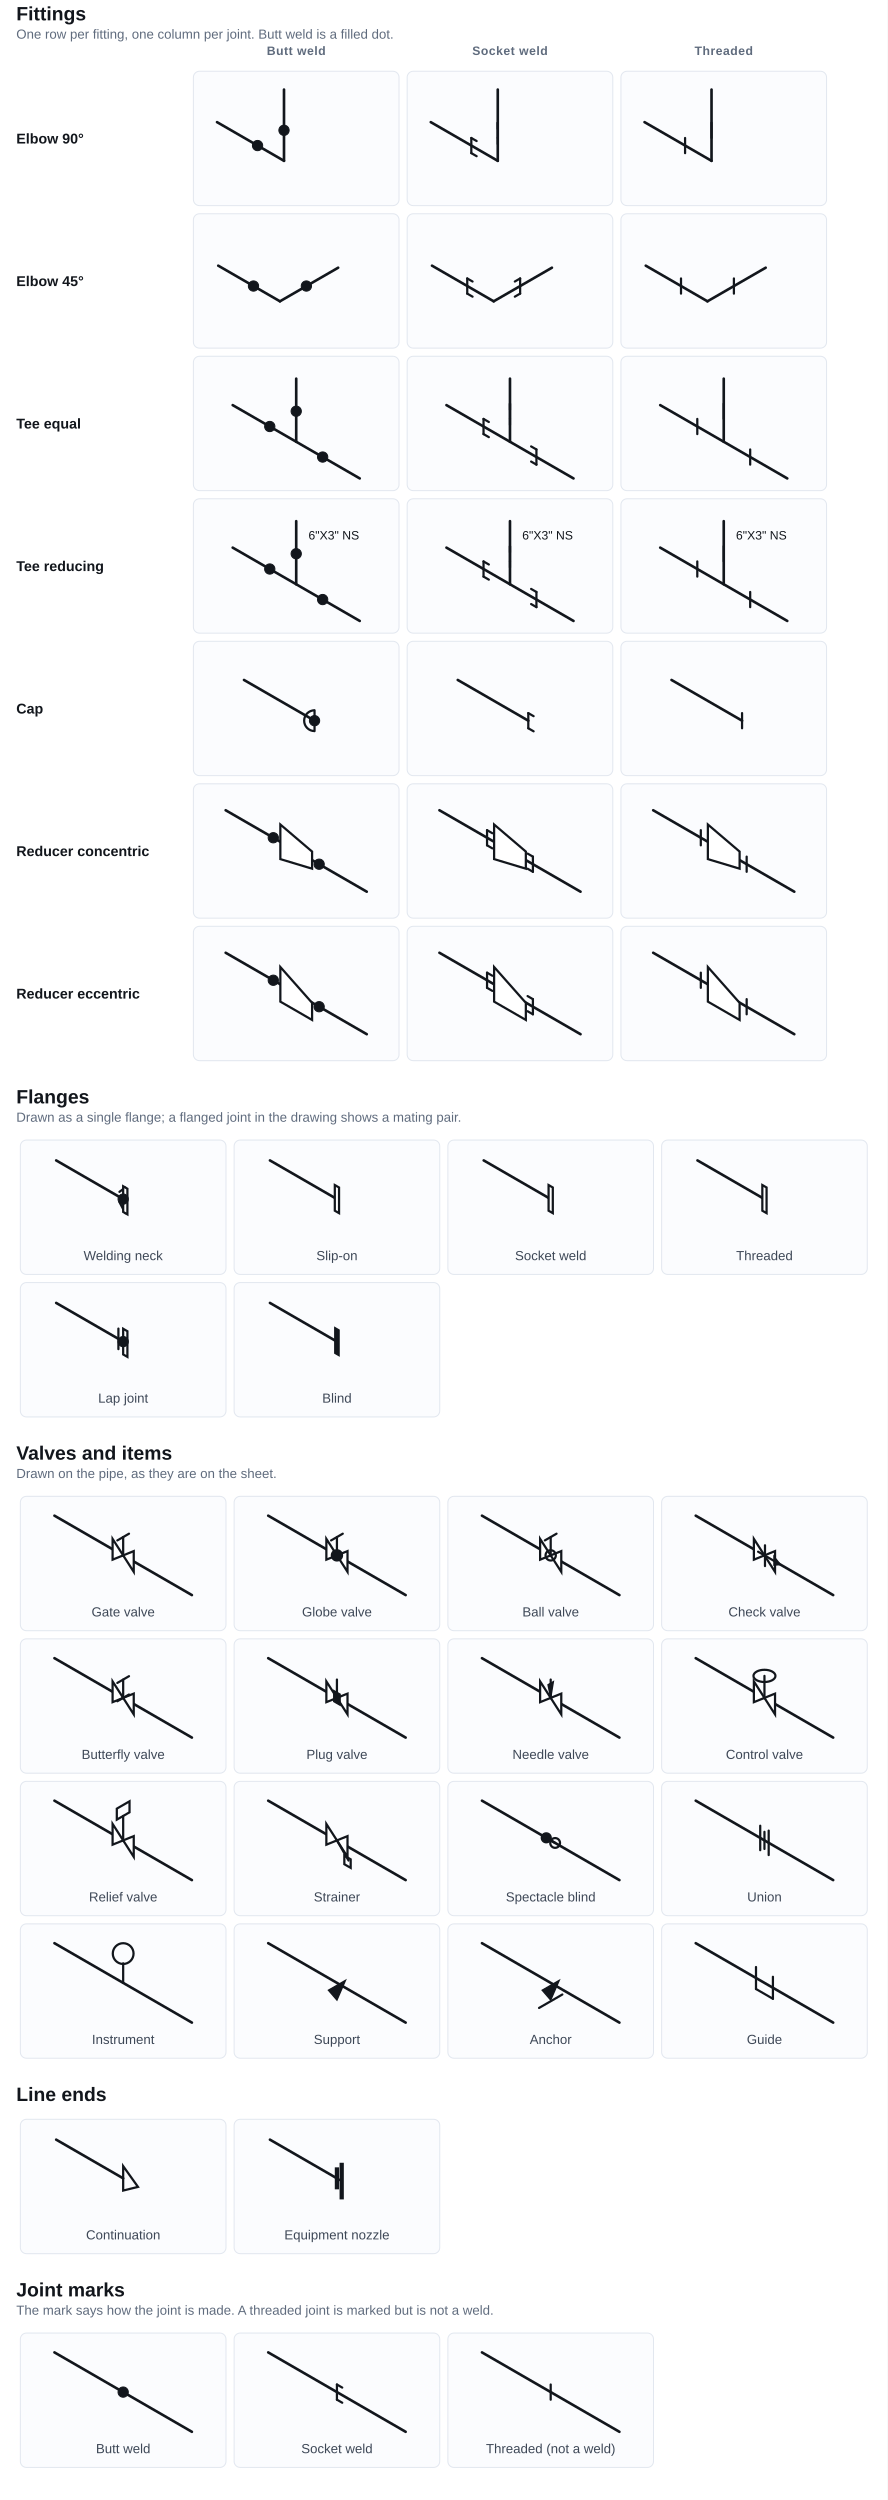
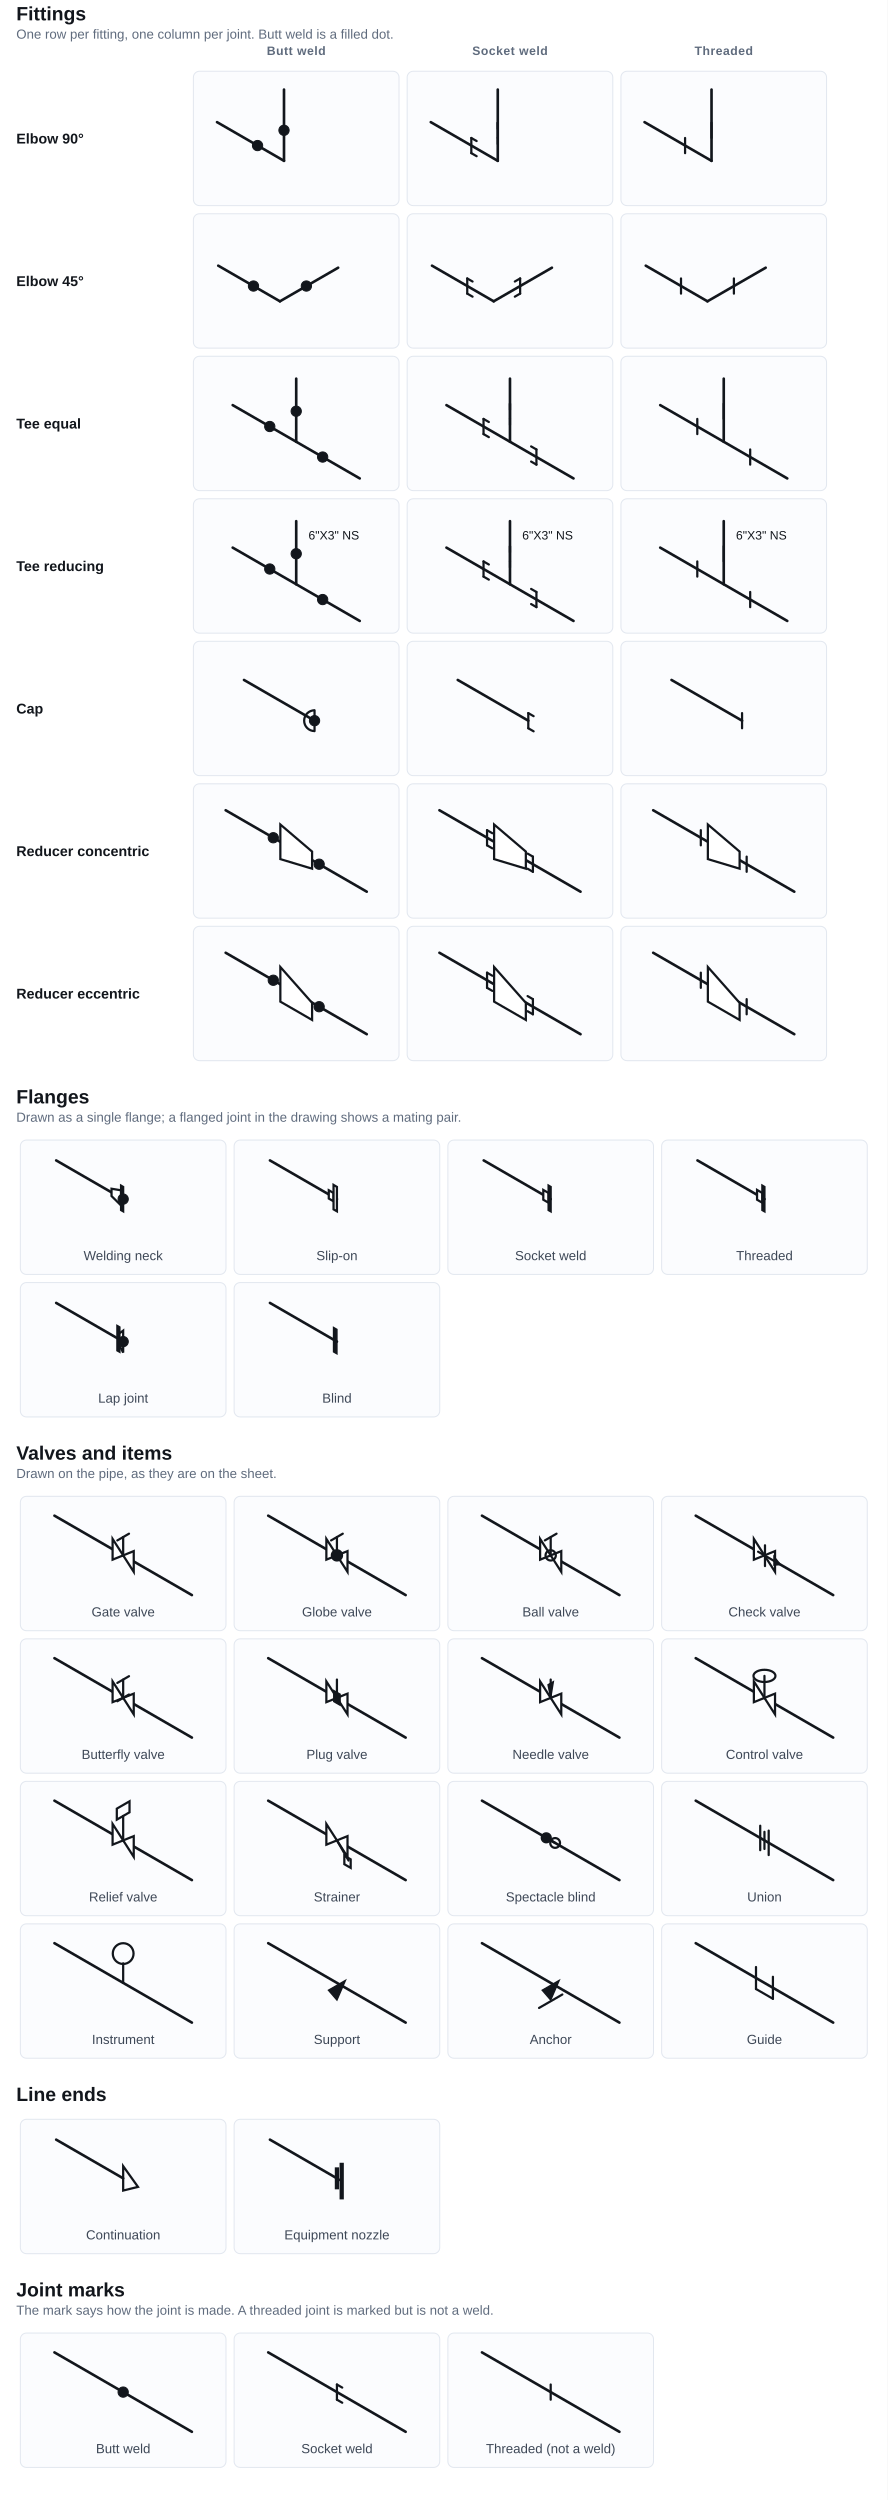
<svg xmlns="http://www.w3.org/2000/svg" viewBox="0 0 872 2456" width="872" height="2456">
  <style>
text { font-family: "Helvetica Neue", Arial, sans-serif; }
.bg { fill: #ffffff; }
.cell { fill: #fbfcfe; stroke: #e2e7ef; stroke-width: 1; }
.cap { font-size: 13px; fill: #3d4756; text-anchor: middle; }
.rowhead { font-size: 14px; font-weight: 600; fill: #12161c; }
.colhead { font-size: 12px; font-weight: 700; fill: #5f6b7d; text-anchor: middle; letter-spacing: 0.04em; }
.head { font-size: 19px; font-weight: 700; fill: #12161c; }
.sub { font-size: 13px; fill: #5f6b7d; }
.pipe { stroke: #12161c; stroke-width: 2.6; stroke-linecap: round; fill: none; }
.fitting-body { fill: none; stroke: #12161c; stroke-width: 2.4; }
.sym-line { stroke: #12161c; stroke-width: 2.2; fill: none; stroke-linecap: round; }
.sym-heavy { stroke: #12161c; stroke-width: 4.2; fill: none; }
.sym-face { stroke: #12161c; stroke-width: 3; fill: none; stroke-linecap: round; }
.sym-fill { fill: #ffffff; stroke: #12161c; stroke-width: 2.2; }
.sym-hollow { fill: none; stroke: #12161c; stroke-width: 2.2; }
.sym-solid { fill: #12161c; stroke: #12161c; stroke-width: 1.4; }
.joint-bw { fill: #12161c; stroke: #12161c; stroke-width: 1; }
.note { fill: #12161c; font-size: 12px; }
</style>
  <rect class="bg" x="0" y="0" width="872" height="2456" />
  <text class="head" x="16" y="20">Fittings</text>
  <text class="sub" x="16" y="38">One row per fitting, one column per joint. Butt weld is a filled dot.</text>
  <text class="colhead" x="291" y="54">Butt weld</text>
  <text class="colhead" x="501" y="54">Socket weld</text>
  <text class="colhead" x="711" y="54">Threaded</text>
  <text class="rowhead" x="16" y="141">Elbow 90°</text>
  <rect class="cell" x="190" y="70" width="202" height="132" rx="6" />
  <line class="pipe" x1="213.2" y1="120.0" x2="279.0" y2="158.0" />
  <line class="pipe" x1="279.0" y1="158.0" x2="279.0" y2="88.0" />
  <circle class="joint-bw" cx="253.02" cy="143.00" r="5.04" />
  <circle class="joint-bw" cx="279.00" cy="128.00" r="5.04" />
  <rect class="cell" x="400" y="70" width="202" height="132" rx="6" />
  <line class="pipe" x1="423.2" y1="120.0" x2="489.0" y2="158.0" />
  <line class="pipe" x1="489.0" y1="158.0" x2="489.0" y2="88.0" />
  <line class="sym-line" x1="463.02" y1="150.44" x2="463.02" y2="135.56" />
  <line class="sym-line" x1="463.02" y1="150.44" x2="468.22" y2="153.44" />
  <line class="sym-line" x1="463.02" y1="135.56" x2="468.22" y2="138.56" />
  <line class="sym-line" x1="489.00" y1="135.44" x2="489.00" y2="120.56" />
  <line class="sym-line" x1="489.00" y1="135.44" x2="489.00" y2="141.44" />
  <line class="sym-line" x1="489.00" y1="120.56" x2="489.00" y2="126.56" />
  <rect class="cell" x="610" y="70" width="202" height="132" rx="6" />
  <line class="pipe" x1="633.2" y1="120.0" x2="699.0" y2="158.0" />
  <line class="pipe" x1="699.0" y1="158.0" x2="699.0" y2="88.0" />
  <line class="sym-line" x1="673.02" y1="150.44" x2="673.02" y2="135.56" />
  <line class="sym-line" x1="699.00" y1="135.44" x2="699.00" y2="120.56" />
  <text class="rowhead" x="16" y="281">Elbow 45°</text>
  <rect class="cell" x="190" y="210" width="202" height="132" rx="6" />
  <line class="pipe" x1="214.4" y1="261.0" x2="275.0" y2="296.0" />
  <line class="pipe" x1="275.0" y1="296.0" x2="332.2" y2="263.0" />
  <circle class="joint-bw" cx="249.02" cy="281.00" r="5.04" />
  <circle class="joint-bw" cx="300.98" cy="281.00" r="5.04" />
  <rect class="cell" x="400" y="210" width="202" height="132" rx="6" />
  <line class="pipe" x1="424.4" y1="261.0" x2="485.0" y2="296.0" />
  <line class="pipe" x1="485.0" y1="296.0" x2="542.2" y2="263.0" />
  <line class="sym-line" x1="459.02" y1="288.44" x2="459.02" y2="273.56" />
  <line class="sym-line" x1="459.02" y1="288.44" x2="464.22" y2="291.44" />
  <line class="sym-line" x1="459.02" y1="273.56" x2="464.22" y2="276.56" />
  <line class="sym-line" x1="510.98" y1="288.44" x2="510.98" y2="273.56" />
  <line class="sym-line" x1="510.98" y1="288.44" x2="505.78" y2="291.44" />
  <line class="sym-line" x1="510.98" y1="273.56" x2="505.78" y2="276.56" />
  <rect class="cell" x="610" y="210" width="202" height="132" rx="6" />
  <line class="pipe" x1="634.4" y1="261.0" x2="695.0" y2="296.0" />
  <line class="pipe" x1="695.0" y1="296.0" x2="752.2" y2="263.0" />
  <line class="sym-line" x1="669.02" y1="288.44" x2="669.02" y2="273.56" />
  <line class="sym-line" x1="720.98" y1="288.44" x2="720.98" y2="273.56" />
  <text class="rowhead" x="16" y="421">Tee equal</text>
  <rect class="cell" x="190" y="350" width="202" height="132" rx="6" />
  <line class="pipe" x1="228.6" y1="398.0" x2="353.4" y2="470.0" />
  <line class="pipe" x1="291.0" y1="434.0" x2="291.0" y2="372.0" />
  <circle class="joint-bw" cx="265.02" cy="419.00" r="5.04" />
  <circle class="joint-bw" cx="316.98" cy="449.00" r="5.04" />
  <circle class="joint-bw" cx="291.00" cy="404.00" r="5.04" />
  <rect class="cell" x="400" y="350" width="202" height="132" rx="6" />
  <line class="pipe" x1="438.6" y1="398.0" x2="563.4" y2="470.0" />
  <line class="pipe" x1="501.0" y1="434.0" x2="501.0" y2="372.0" />
  <line class="sym-line" x1="475.02" y1="426.44" x2="475.02" y2="411.56" />
  <line class="sym-line" x1="475.02" y1="426.44" x2="480.22" y2="429.44" />
  <line class="sym-line" x1="475.02" y1="411.56" x2="480.22" y2="414.56" />
  <line class="sym-line" x1="526.98" y1="456.44" x2="526.98" y2="441.56" />
  <line class="sym-line" x1="526.98" y1="456.44" x2="521.78" y2="453.44" />
  <line class="sym-line" x1="526.98" y1="441.56" x2="521.78" y2="438.56" />
  <line class="sym-line" x1="501.00" y1="411.44" x2="501.00" y2="396.56" />
  <line class="sym-line" x1="501.00" y1="411.44" x2="501.00" y2="417.44" />
  <line class="sym-line" x1="501.00" y1="396.56" x2="501.00" y2="402.56" />
  <rect class="cell" x="610" y="350" width="202" height="132" rx="6" />
  <line class="pipe" x1="648.6" y1="398.0" x2="773.4" y2="470.0" />
  <line class="pipe" x1="711.0" y1="434.0" x2="711.0" y2="372.0" />
  <line class="sym-line" x1="685.02" y1="426.44" x2="685.02" y2="411.56" />
  <line class="sym-line" x1="736.98" y1="456.44" x2="736.98" y2="441.56" />
  <line class="sym-line" x1="711.00" y1="411.44" x2="711.00" y2="396.56" />
  <text class="rowhead" x="16" y="561">Tee reducing</text>
  <rect class="cell" x="190" y="490" width="202" height="132" rx="6" />
  <line class="pipe" x1="228.6" y1="538.0" x2="353.4" y2="610.0" />
  <line class="pipe" x1="291.0" y1="574.0" x2="291.0" y2="512.0" />
  <circle class="joint-bw" cx="265.02" cy="559.00" r="5.04" />
  <circle class="joint-bw" cx="316.98" cy="589.00" r="5.04" />
  <circle class="joint-bw" cx="291.00" cy="544.00" r="5.04" />
  <text class="note" x="303.0" y="530.0">6"X3" NS</text>
  <rect class="cell" x="400" y="490" width="202" height="132" rx="6" />
  <line class="pipe" x1="438.6" y1="538.0" x2="563.4" y2="610.0" />
  <line class="pipe" x1="501.0" y1="574.0" x2="501.0" y2="512.0" />
  <line class="sym-line" x1="475.02" y1="566.44" x2="475.02" y2="551.56" />
  <line class="sym-line" x1="475.02" y1="566.44" x2="480.22" y2="569.44" />
  <line class="sym-line" x1="475.02" y1="551.56" x2="480.22" y2="554.56" />
  <line class="sym-line" x1="526.98" y1="596.44" x2="526.98" y2="581.56" />
  <line class="sym-line" x1="526.98" y1="596.44" x2="521.78" y2="593.44" />
  <line class="sym-line" x1="526.98" y1="581.56" x2="521.78" y2="578.56" />
  <line class="sym-line" x1="501.00" y1="551.44" x2="501.00" y2="536.56" />
  <line class="sym-line" x1="501.00" y1="551.44" x2="501.00" y2="557.44" />
  <line class="sym-line" x1="501.00" y1="536.56" x2="501.00" y2="542.56" />
  <text class="note" x="513.0" y="530.0">6"X3" NS</text>
  <rect class="cell" x="610" y="490" width="202" height="132" rx="6" />
  <line class="pipe" x1="648.6" y1="538.0" x2="773.4" y2="610.0" />
  <line class="pipe" x1="711.0" y1="574.0" x2="711.0" y2="512.0" />
  <line class="sym-line" x1="685.02" y1="566.44" x2="685.02" y2="551.56" />
  <line class="sym-line" x1="736.98" y1="596.44" x2="736.98" y2="581.56" />
  <line class="sym-line" x1="711.00" y1="551.44" x2="711.00" y2="536.56" />
  <text class="note" x="723.0" y="530.0">6"X3" NS</text>
  <text class="rowhead" x="16" y="701">Cap</text>
  <rect class="cell" x="190" y="630" width="202" height="132" rx="6" />
  <line class="pipe" x1="239.7" y1="668.0" x2="309.0" y2="708.0" />
  <line class="sym-line" x1="309.00" y1="718.20" x2="309.00" y2="697.80" />
  <path class="sym-hollow" d="M 309.00 718.20 A 10.20 10.20 0 0 1 309.00 697.80" />
  <circle class="joint-bw" cx="309.00" cy="708.00" r="5.04" />
  <rect class="cell" x="400" y="630" width="202" height="132" rx="6" />
  <line class="pipe" x1="449.7" y1="668.0" x2="519.0" y2="708.0" />
  <line class="sym-line" x1="519.00" y1="715.44" x2="519.00" y2="700.56" />
  <line class="sym-line" x1="519.00" y1="715.44" x2="524.20" y2="718.44" />
  <line class="sym-line" x1="519.00" y1="700.56" x2="524.20" y2="703.56" />
  <rect class="cell" x="610" y="630" width="202" height="132" rx="6" />
  <line class="pipe" x1="659.7" y1="668.0" x2="729.0" y2="708.0" />
  <line class="sym-line" x1="729.00" y1="715.44" x2="729.00" y2="700.56" />
  <text class="rowhead" x="16" y="841">Reducer concentric</text>
  <rect class="cell" x="190" y="770" width="202" height="132" rx="6" />
  <line class="pipe" x1="221.7" y1="796.0" x2="360.3" y2="876.0" />
  <polygon class="sym-fill" points="275.41,844.00 275.41,810.00 306.59,836.60 306.59,853.40" />
  <circle class="joint-bw" cx="268.48" cy="823.00" r="5.04" />
  <circle class="joint-bw" cx="313.52" cy="849.00" r="5.04" />
  <rect class="cell" x="400" y="770" width="202" height="132" rx="6" />
  <line class="pipe" x1="431.7" y1="796.0" x2="570.3" y2="876.0" />
  <polygon class="sym-fill" points="485.41,844.00 485.41,810.00 516.59,836.60 516.59,853.40" />
  <line class="sym-line" x1="478.48" y1="830.44" x2="478.48" y2="815.56" />
  <line class="sym-line" x1="478.48" y1="830.44" x2="483.68" y2="833.44" />
  <line class="sym-line" x1="478.48" y1="815.56" x2="483.68" y2="818.56" />
  <line class="sym-line" x1="523.52" y1="856.44" x2="523.52" y2="841.56" />
  <line class="sym-line" x1="523.52" y1="856.44" x2="518.32" y2="853.44" />
  <line class="sym-line" x1="523.52" y1="841.56" x2="518.32" y2="838.56" />
  <rect class="cell" x="610" y="770" width="202" height="132" rx="6" />
  <line class="pipe" x1="641.7" y1="796.0" x2="780.3" y2="876.0" />
  <polygon class="sym-fill" points="695.41,844.00 695.41,810.00 726.59,836.60 726.59,853.40" />
  <line class="sym-line" x1="688.48" y1="830.44" x2="688.48" y2="815.56" />
  <line class="sym-line" x1="733.52" y1="856.44" x2="733.52" y2="841.56" />
  <text class="rowhead" x="16" y="981">Reducer eccentric</text>
  <rect class="cell" x="190" y="910" width="202" height="132" rx="6" />
  <line class="pipe" x1="221.7" y1="936.0" x2="360.3" y2="1016.0" />
  <polygon class="sym-fill" points="275.41,984.00 275.41,950.00 306.59,985.20 306.59,1002.00" />
  <circle class="joint-bw" cx="268.48" cy="963.00" r="5.04" />
  <circle class="joint-bw" cx="313.52" cy="989.00" r="5.04" />
  <rect class="cell" x="400" y="910" width="202" height="132" rx="6" />
  <line class="pipe" x1="431.7" y1="936.0" x2="570.3" y2="1016.0" />
  <polygon class="sym-fill" points="485.41,984.00 485.41,950.00 516.59,985.20 516.59,1002.00" />
  <line class="sym-line" x1="478.48" y1="970.44" x2="478.48" y2="955.56" />
  <line class="sym-line" x1="478.48" y1="970.44" x2="483.68" y2="973.44" />
  <line class="sym-line" x1="478.48" y1="955.56" x2="483.68" y2="958.56" />
  <line class="sym-line" x1="523.52" y1="996.44" x2="523.52" y2="981.56" />
  <line class="sym-line" x1="523.52" y1="996.44" x2="518.32" y2="993.44" />
  <line class="sym-line" x1="523.52" y1="981.56" x2="518.32" y2="978.56" />
  <rect class="cell" x="610" y="910" width="202" height="132" rx="6" />
  <line class="pipe" x1="641.7" y1="936.0" x2="780.3" y2="1016.0" />
  <polygon class="sym-fill" points="695.41,984.00 695.41,950.00 726.59,985.20 726.59,1002.00" />
  <line class="sym-line" x1="688.48" y1="970.44" x2="688.48" y2="955.56" />
  <line class="sym-line" x1="733.52" y1="996.44" x2="733.52" y2="981.56" />
  <text class="head" x="16" y="1084">Flanges</text>
  <text class="sub" x="16" y="1102">Drawn as a single flange; a flanged joint in the drawing shows a mating pair.</text>
  <rect class="cell" x="20" y="1120" width="202" height="132" rx="6" />
  <line class="pipe" x1="55.2" y1="1140.0" x2="121.0" y2="1178.0" />
-   <line class="sym-line" x1="117.36" y1="1180.94" x2="123.08" y2="1191.80" />
-   <line class="sym-line" x1="117.36" y1="1170.86" x2="123.08" y2="1166.60" />
-   <polygon class="sym-fill" points="121.00,1190.60 125.16,1193.00 125.16,1167.80 121.00,1165.40" />
+   <polygon class="sym-fill" points="118.92,1184.24 118.92,1169.36 109.57,1167.80 109.57,1175.00" />
+   <polygon class="sym-fill" points="121.00,1190.00 118.92,1188.80 118.92,1164.80 121.00,1166.00" />
  <circle class="joint-bw" cx="121.00" cy="1178.00" r="5.04" />
  <text class="cap" x="121" y="1238">Welding neck</text>
  <rect class="cell" x="230" y="1120" width="202" height="132" rx="6" />
  <line class="pipe" x1="265.2" y1="1140.0" x2="331.0" y2="1178.0" />
-   <polygon class="sym-fill" points="328.92,1189.40 333.08,1191.80 333.08,1166.60 328.92,1164.20" />
+   <polygon class="sym-fill" points="327.67,1180.16 327.67,1172.00 323.00,1169.30 323.00,1177.46" />
+   <polygon class="sym-fill" points="331.00,1190.00 327.67,1188.08 327.67,1164.08 331.00,1166.00" />
  <text class="cap" x="331" y="1238">Slip-on</text>
  <rect class="cell" x="440" y="1120" width="202" height="132" rx="6" />
  <line class="pipe" x1="475.2" y1="1140.0" x2="541.0" y2="1178.0" />
-   <polygon class="sym-fill" points="538.92,1189.40 543.08,1191.80 543.08,1166.60 538.92,1164.20" />
+   <polygon class="sym-fill" points="538.92,1181.60 538.92,1172.00 533.73,1169.00 533.73,1178.60" />
+   <polygon class="sym-fill" points="541.00,1190.00 538.92,1188.80 538.92,1164.80 541.00,1166.00" />
  <text class="cap" x="541" y="1238">Socket weld</text>
  <rect class="cell" x="650" y="1120" width="202" height="132" rx="6" />
  <line class="pipe" x1="685.2" y1="1140.0" x2="751.0" y2="1178.0" />
-   <polygon class="sym-fill" points="748.92,1189.40 753.08,1191.80 753.08,1166.60 748.92,1164.20" />
+   <polygon class="sym-fill" points="748.92,1181.60 748.92,1172.00 743.73,1169.00 743.73,1178.60" />
+   <polygon class="sym-fill" points="751.00,1190.00 748.92,1188.80 748.92,1164.80 751.00,1166.00" />
  <text class="cap" x="751" y="1238">Threaded</text>
  <rect class="cell" x="20" y="1260" width="202" height="132" rx="6" />
  <line class="pipe" x1="55.2" y1="1280.0" x2="121.0" y2="1318.0" />
-   <polygon class="sym-fill" points="121.00,1330.60 125.16,1333.00 125.16,1307.80 121.00,1305.40" />
-   <line class="sym-line" x1="116.32" y1="1325.38" x2="116.32" y2="1305.22" />
+   <polygon class="sym-fill" points="117.36,1327.90 115.28,1326.70 115.28,1302.70 117.36,1303.90" />
+   <polygon class="sym-fill" points="121.00,1328.80 121.00,1307.20 117.36,1309.90 117.36,1321.90" />
  <circle class="joint-bw" cx="121.00" cy="1318.00" r="5.04" />
  <text class="cap" x="121" y="1378">Lap joint</text>
  <rect class="cell" x="230" y="1260" width="202" height="132" rx="6" />
  <line class="pipe" x1="265.2" y1="1280.0" x2="331.0" y2="1318.0" />
-   <polygon class="sym-solid" points="328.92,1329.40 333.08,1331.80 333.08,1306.60 328.92,1304.20" />
+   <polygon class="sym-solid" points="331.00,1330.00 327.67,1328.08 327.67,1304.08 331.00,1306.00" />
  <text class="cap" x="331" y="1378">Blind</text>
  <text class="head" x="16" y="1434">Valves and items</text>
  <text class="sub" x="16" y="1452">Drawn on the pipe, as they are on the sheet.</text>
  <rect class="cell" x="20" y="1470" width="202" height="132" rx="6" />
  <line class="pipe" x1="53.5" y1="1489.0" x2="188.5" y2="1567.0" />
  <polygon class="sym-fill" points="110.61,1532.20 110.61,1511.80 121.00,1528.00" />
  <polygon class="sym-fill" points="131.39,1544.20 131.39,1523.80 121.00,1528.00" />
  <line class="sym-line" x1="121.00" y1="1528.00" x2="121.00" y2="1510.00" />
  <line class="sym-line" x1="115.28" y1="1513.30" x2="126.72" y2="1506.70" />
  <text class="cap" x="121" y="1588">Gate valve</text>
  <rect class="cell" x="230" y="1470" width="202" height="132" rx="6" />
  <line class="pipe" x1="263.5" y1="1489.0" x2="398.5" y2="1567.0" />
  <polygon class="sym-fill" points="320.61,1532.20 320.61,1511.80 331.00,1528.00" />
  <polygon class="sym-fill" points="341.39,1544.20 341.39,1523.80 331.00,1528.00" />
  <circle class="sym-solid" cx="331.00" cy="1528.00" r="5.40" />
  <line class="sym-line" x1="331.00" y1="1528.00" x2="331.00" y2="1510.00" />
  <line class="sym-line" x1="325.28" y1="1513.30" x2="336.72" y2="1506.70" />
  <text class="cap" x="331" y="1588">Globe valve</text>
  <rect class="cell" x="440" y="1470" width="202" height="132" rx="6" />
  <line class="pipe" x1="473.5" y1="1489.0" x2="608.5" y2="1567.0" />
  <polygon class="sym-fill" points="530.61,1532.20 530.61,1511.80 541.00,1528.00" />
  <polygon class="sym-fill" points="551.39,1544.20 551.39,1523.80 541.00,1528.00" />
  <circle class="sym-hollow" cx="541.00" cy="1528.00" r="5.04" />
  <line class="sym-line" x1="541.00" y1="1528.00" x2="541.00" y2="1510.00" />
  <line class="sym-line" x1="535.28" y1="1513.30" x2="546.72" y2="1506.70" />
  <text class="cap" x="541" y="1588">Ball valve</text>
  <rect class="cell" x="650" y="1470" width="202" height="132" rx="6" />
  <line class="pipe" x1="683.5" y1="1489.0" x2="818.5" y2="1567.0" />
  <polygon class="sym-fill" points="740.61,1532.20 740.61,1511.80 751.00,1528.00" />
  <polygon class="sym-fill" points="761.39,1544.20 761.39,1523.80 751.00,1528.00" />
  <line class="sym-line" x1="751.52" y1="1538.50" x2="751.52" y2="1518.10" />
  <line class="sym-line" x1="744.76" y1="1524.40" x2="760.35" y2="1533.40" />
  <polygon class="sym-solid" points="766.59,1537.00 760.35,1537.60 760.35,1529.20" />
  <text class="cap" x="751" y="1588">Check valve</text>
  <rect class="cell" x="20" y="1610" width="202" height="132" rx="6" />
  <line class="pipe" x1="53.5" y1="1629.0" x2="188.5" y2="1707.0" />
  <polygon class="sym-fill" points="110.61,1672.20 110.61,1651.80 121.00,1668.00" />
  <polygon class="sym-fill" points="131.39,1684.20 131.39,1663.80 121.00,1668.00" />
  <line class="sym-line" x1="115.28" y1="1671.30" x2="126.72" y2="1664.70" />
  <line class="sym-line" x1="121.00" y1="1668.00" x2="121.00" y2="1650.00" />
  <line class="sym-line" x1="115.28" y1="1653.30" x2="126.72" y2="1646.70" />
  <text class="cap" x="121" y="1728">Butterfly valve</text>
  <rect class="cell" x="230" y="1610" width="202" height="132" rx="6" />
  <line class="pipe" x1="263.5" y1="1629.0" x2="398.5" y2="1707.0" />
  <polygon class="sym-fill" points="320.61,1672.20 320.61,1651.80 331.00,1668.00" />
  <polygon class="sym-fill" points="341.39,1684.20 341.39,1663.80 331.00,1668.00" />
  <polygon class="sym-solid" points="327.88,1671.60 334.12,1675.20 334.12,1664.40 327.88,1660.80" />
  <line class="sym-line" x1="331.00" y1="1668.00" x2="331.00" y2="1650.00" />
  <text class="cap" x="331" y="1728">Plug valve</text>
  <rect class="cell" x="440" y="1610" width="202" height="132" rx="6" />
  <line class="pipe" x1="473.5" y1="1629.0" x2="608.5" y2="1707.0" />
  <polygon class="sym-fill" points="530.61,1672.20 530.61,1651.80 541.00,1668.00" />
  <polygon class="sym-fill" points="551.39,1684.20 551.39,1663.80 541.00,1668.00" />
  <line class="sym-line" x1="541.00" y1="1668.00" x2="541.00" y2="1650.00" />
  <polygon class="sym-solid" points="541.00,1668.00 538.40,1655.10 543.60,1652.10" />
  <text class="cap" x="541" y="1728">Needle valve</text>
  <rect class="cell" x="650" y="1610" width="202" height="132" rx="6" />
  <line class="pipe" x1="683.5" y1="1629.0" x2="818.5" y2="1707.0" />
  <polygon class="sym-fill" points="740.61,1672.20 740.61,1651.80 751.00,1668.00" />
  <polygon class="sym-fill" points="761.39,1684.20 761.39,1663.80 751.00,1668.00" />
  <line class="sym-line" x1="751.00" y1="1668.00" x2="751.00" y2="1646.40" />
  <ellipse class="sym-hollow" cx="751.00" cy="1646.40" rx="10.80" ry="6.00" />
  <text class="cap" x="751" y="1728">Control valve</text>
  <rect class="cell" x="20" y="1750" width="202" height="132" rx="6" />
  <line class="pipe" x1="53.5" y1="1769.0" x2="188.5" y2="1847.0" />
  <polygon class="sym-fill" points="110.61,1812.20 110.61,1791.80 121.00,1808.00" />
  <polygon class="sym-fill" points="131.39,1824.20 131.39,1803.80 121.00,1808.00" />
  <line class="sym-line" x1="121.00" y1="1808.00" x2="121.00" y2="1784.00" />
  <polygon class="sym-hollow" points="114.76,1787.60 127.24,1780.40 127.24,1769.60 114.76,1776.80" />
  <text class="cap" x="121" y="1868">Relief valve</text>
  <rect class="cell" x="230" y="1750" width="202" height="132" rx="6" />
  <line class="pipe" x1="263.5" y1="1769.0" x2="398.5" y2="1847.0" />
  <polygon class="sym-fill" points="320.61,1812.20 320.61,1791.80 331.00,1808.00" />
  <polygon class="sym-fill" points="341.39,1824.20 341.39,1803.80 331.00,1808.00" />
  <line class="sym-line" x1="331.00" y1="1808.00" x2="342.43" y2="1827.80" />
  <polygon class="sym-hollow" points="338.27,1823.00 344.51,1826.60 344.51,1835.00 338.27,1831.40" />
  <text class="cap" x="331" y="1868">Strainer</text>
  <rect class="cell" x="440" y="1750" width="202" height="132" rx="6" />
  <line class="pipe" x1="473.5" y1="1769.0" x2="608.5" y2="1847.0" />
  <circle class="sym-solid" cx="536.64" cy="1805.48" r="4.80" />
  <circle class="sym-hollow" cx="545.36" cy="1810.52" r="4.80" />
  <line class="sym-line" x1="536.64" y1="1805.48" x2="545.36" y2="1810.52" />
  <text class="cap" x="541" y="1868">Spectacle blind</text>
  <rect class="cell" x="650" y="1750" width="202" height="132" rx="6" />
  <line class="pipe" x1="683.5" y1="1769.0" x2="818.5" y2="1847.0" />
  <line class="sym-line" x1="746.84" y1="1817.60" x2="746.84" y2="1793.60" />
  <line class="sym-line" x1="755.16" y1="1822.40" x2="755.16" y2="1798.40" />
  <line class="sym-line" x1="751.00" y1="1816.40" x2="751.00" y2="1799.60" />
  <text class="cap" x="751" y="1868">Union</text>
  <rect class="cell" x="20" y="1890" width="202" height="132" rx="6" />
  <line class="pipe" x1="53.5" y1="1909.0" x2="188.5" y2="1987.0" />
  <line class="sym-line" x1="121.00" y1="1948.00" x2="121.00" y2="1928.80" />
  <circle class="sym-hollow" cx="121.00" cy="1919.20" r="10.20" />
  <text class="cap" x="121" y="2008">Instrument</text>
  <rect class="cell" x="230" y="1890" width="202" height="132" rx="6" />
  <line class="pipe" x1="263.5" y1="1909.0" x2="398.5" y2="1987.0" />
  <polygon class="sym-solid" points="322.69,1955.20 339.31,1945.60 331.00,1964.80" />
  <text class="cap" x="331" y="2008">Support</text>
  <rect class="cell" x="440" y="1890" width="202" height="132" rx="6" />
  <line class="pipe" x1="473.5" y1="1909.0" x2="608.5" y2="1987.0" />
  <polygon class="sym-solid" points="532.69,1955.20 549.31,1945.60 541.00,1964.80" />
  <line class="sym-line" x1="529.57" y1="1972.60" x2="552.43" y2="1959.40" />
  <text class="cap" x="541" y="2008">Anchor</text>
  <rect class="cell" x="650" y="1890" width="202" height="132" rx="6" />
  <line class="pipe" x1="683.5" y1="1909.0" x2="818.5" y2="1987.0" />
  <line class="sym-line" x1="742.69" y1="1932.40" x2="742.69" y2="1954.00" />
  <line class="sym-line" x1="759.31" y1="1942.00" x2="759.31" y2="1963.60" />
  <line class="sym-line" x1="742.69" y1="1954.00" x2="759.31" y2="1963.60" />
  <text class="cap" x="751" y="2008">Guide</text>
  <text class="head" x="16" y="2064">Line ends</text>
  <rect class="cell" x="20" y="2082" width="202" height="132" rx="6" />
  <line class="pipe" x1="55.2" y1="2102.0" x2="121.0" y2="2140.0" />
  <polygon class="sym-hollow" points="121.00,2152.00 135.55,2148.40 121.00,2128.00" />
  <text class="cap" x="121" y="2200">Continuation</text>
  <rect class="cell" x="230" y="2082" width="202" height="132" rx="6" />
  <line class="pipe" x1="265.2" y1="2102.0" x2="331.0" y2="2140.0" />
  <line class="sym-heavy" x1="331.00" y1="2150.80" x2="331.00" y2="2129.20" />
  <line class="sym-heavy" x1="335.68" y1="2160.70" x2="335.68" y2="2124.70" />
  <line class="sym-line" x1="331.00" y1="2140.00" x2="335.68" y2="2142.70" />
  <text class="cap" x="331" y="2200">Equipment nozzle</text>
  <text class="head" x="16" y="2256">Joint marks</text>
  <text class="sub" x="16" y="2274">The mark says how the joint is made. A threaded joint is marked but is not a weld.</text>
  <rect class="cell" x="20" y="2292" width="202" height="132" rx="6" />
  <line class="pipe" x1="53.5" y1="2311.0" x2="188.5" y2="2389.0" />
  <circle class="joint-bw" cx="121.00" cy="2350.00" r="5.04" />
  <text class="cap" x="121" y="2410">Butt weld</text>
  <rect class="cell" x="230" y="2292" width="202" height="132" rx="6" />
  <line class="pipe" x1="263.5" y1="2311.0" x2="398.5" y2="2389.0" />
  <line class="sym-line" x1="331.00" y1="2357.44" x2="331.00" y2="2342.56" />
  <line class="sym-line" x1="331.00" y1="2357.44" x2="336.20" y2="2360.44" />
  <line class="sym-line" x1="331.00" y1="2342.56" x2="336.20" y2="2345.56" />
  <text class="cap" x="331" y="2410">Socket weld</text>
  <rect class="cell" x="440" y="2292" width="202" height="132" rx="6" />
  <line class="pipe" x1="473.5" y1="2311.0" x2="608.5" y2="2389.0" />
  <line class="sym-line" x1="541.00" y1="2357.44" x2="541.00" y2="2342.56" />
  <text class="cap" x="541" y="2410">Threaded (not a weld)</text>
</svg>
